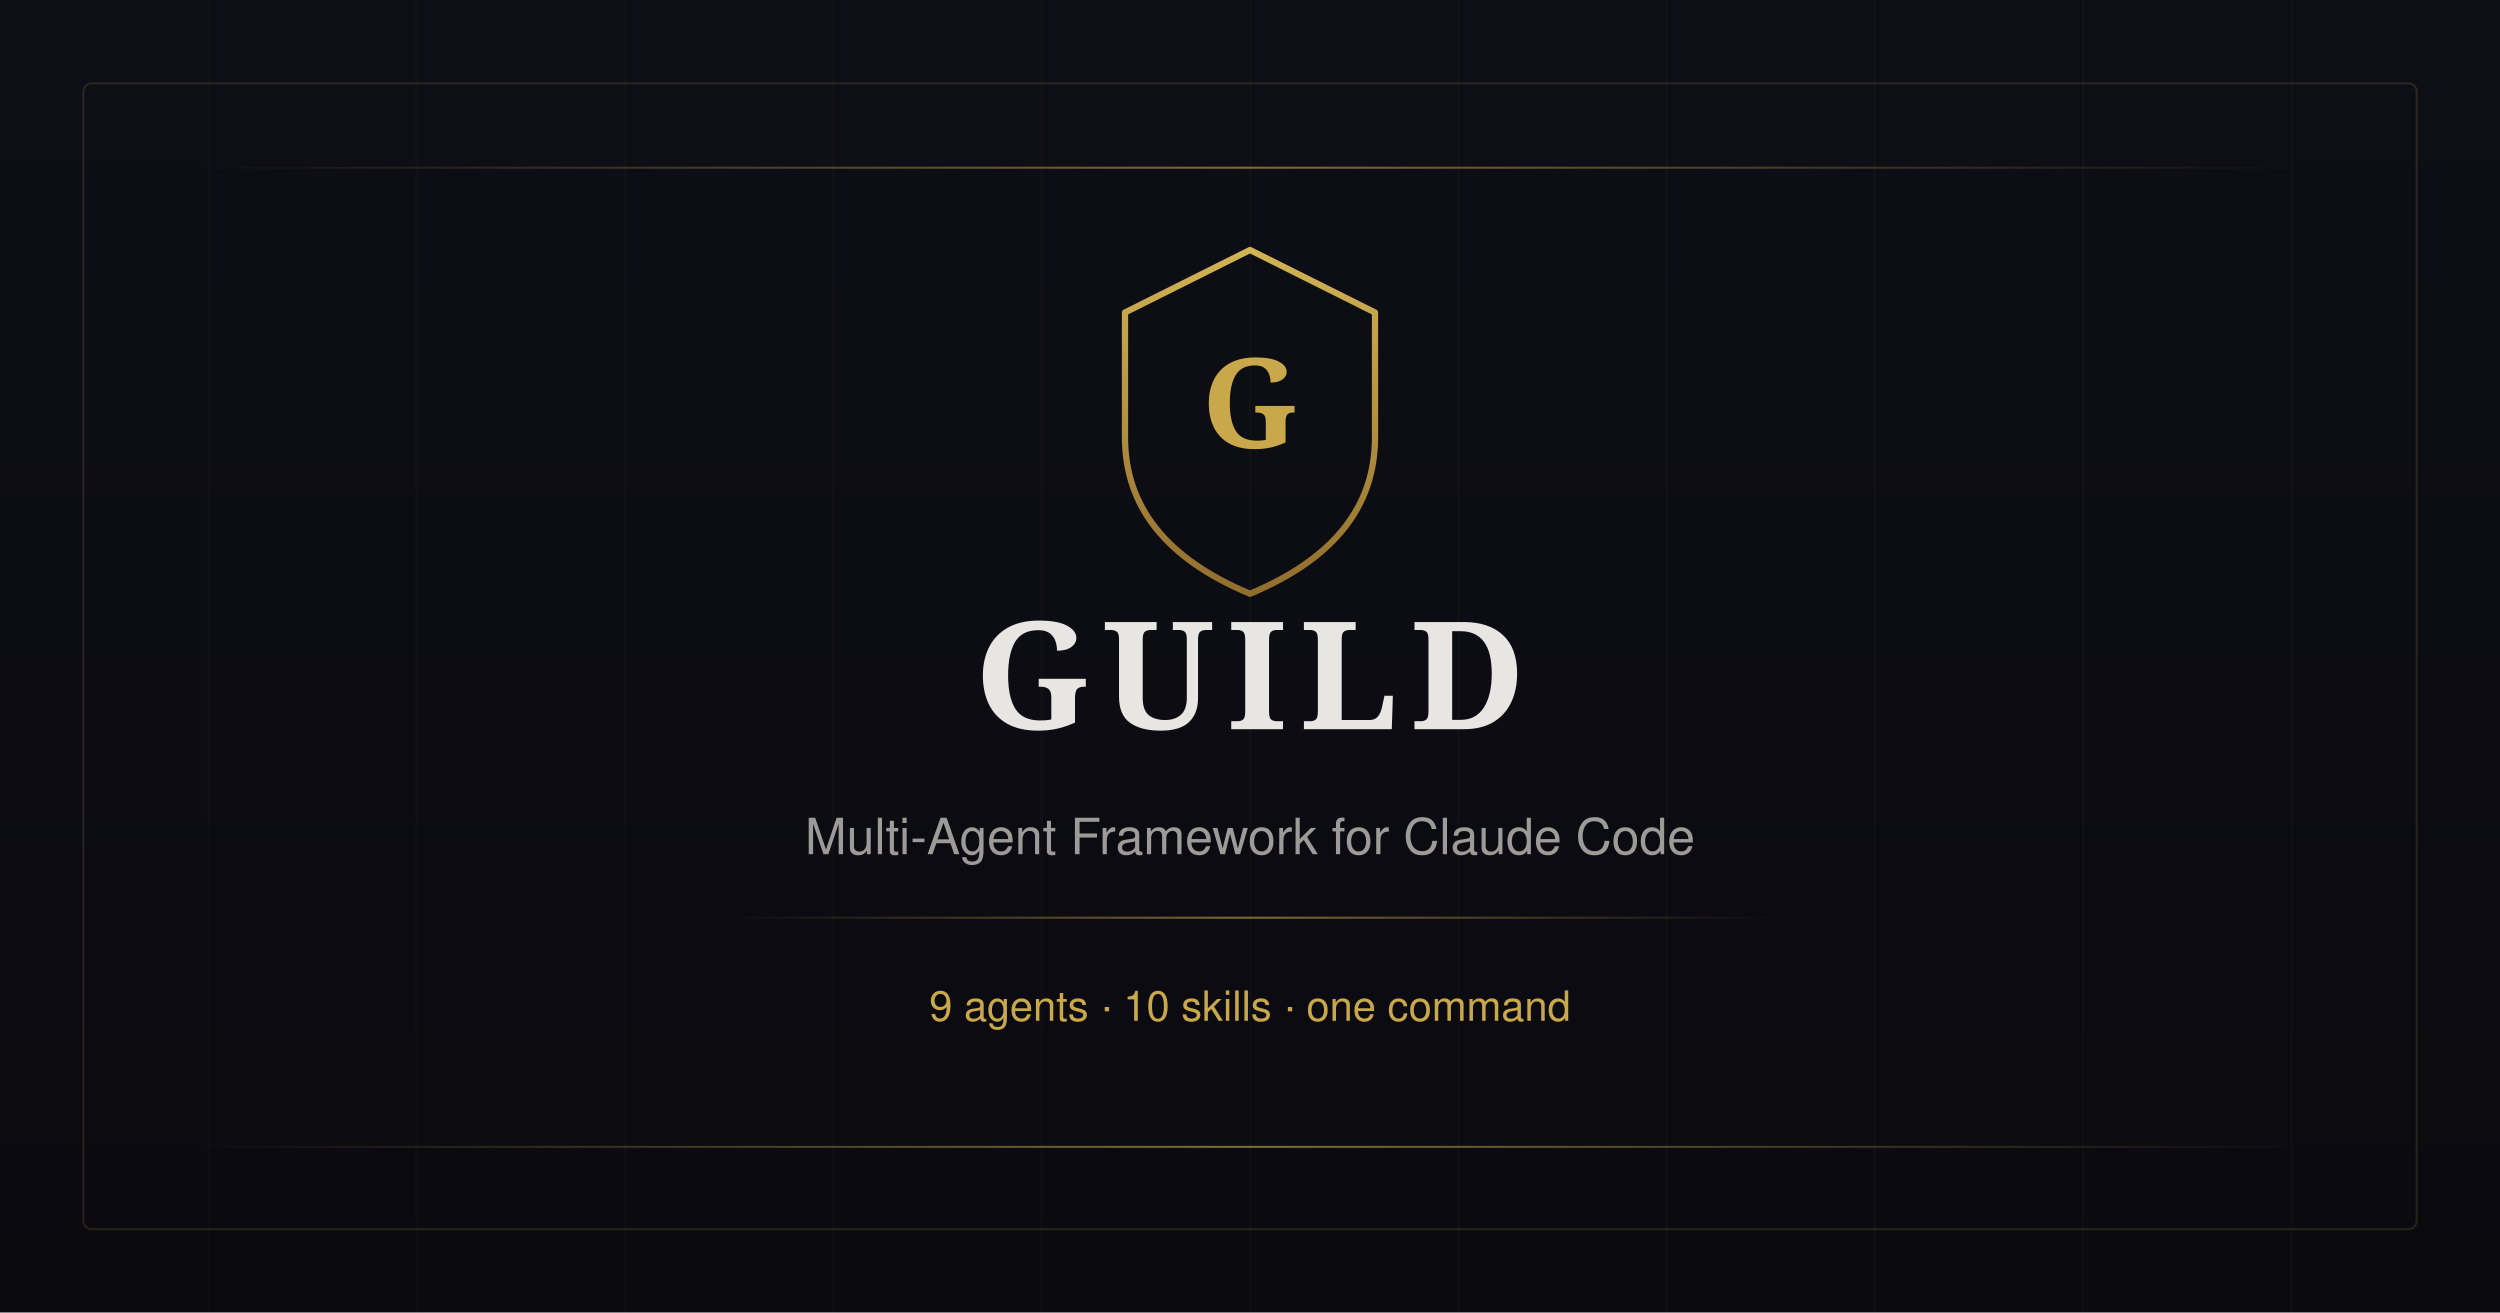
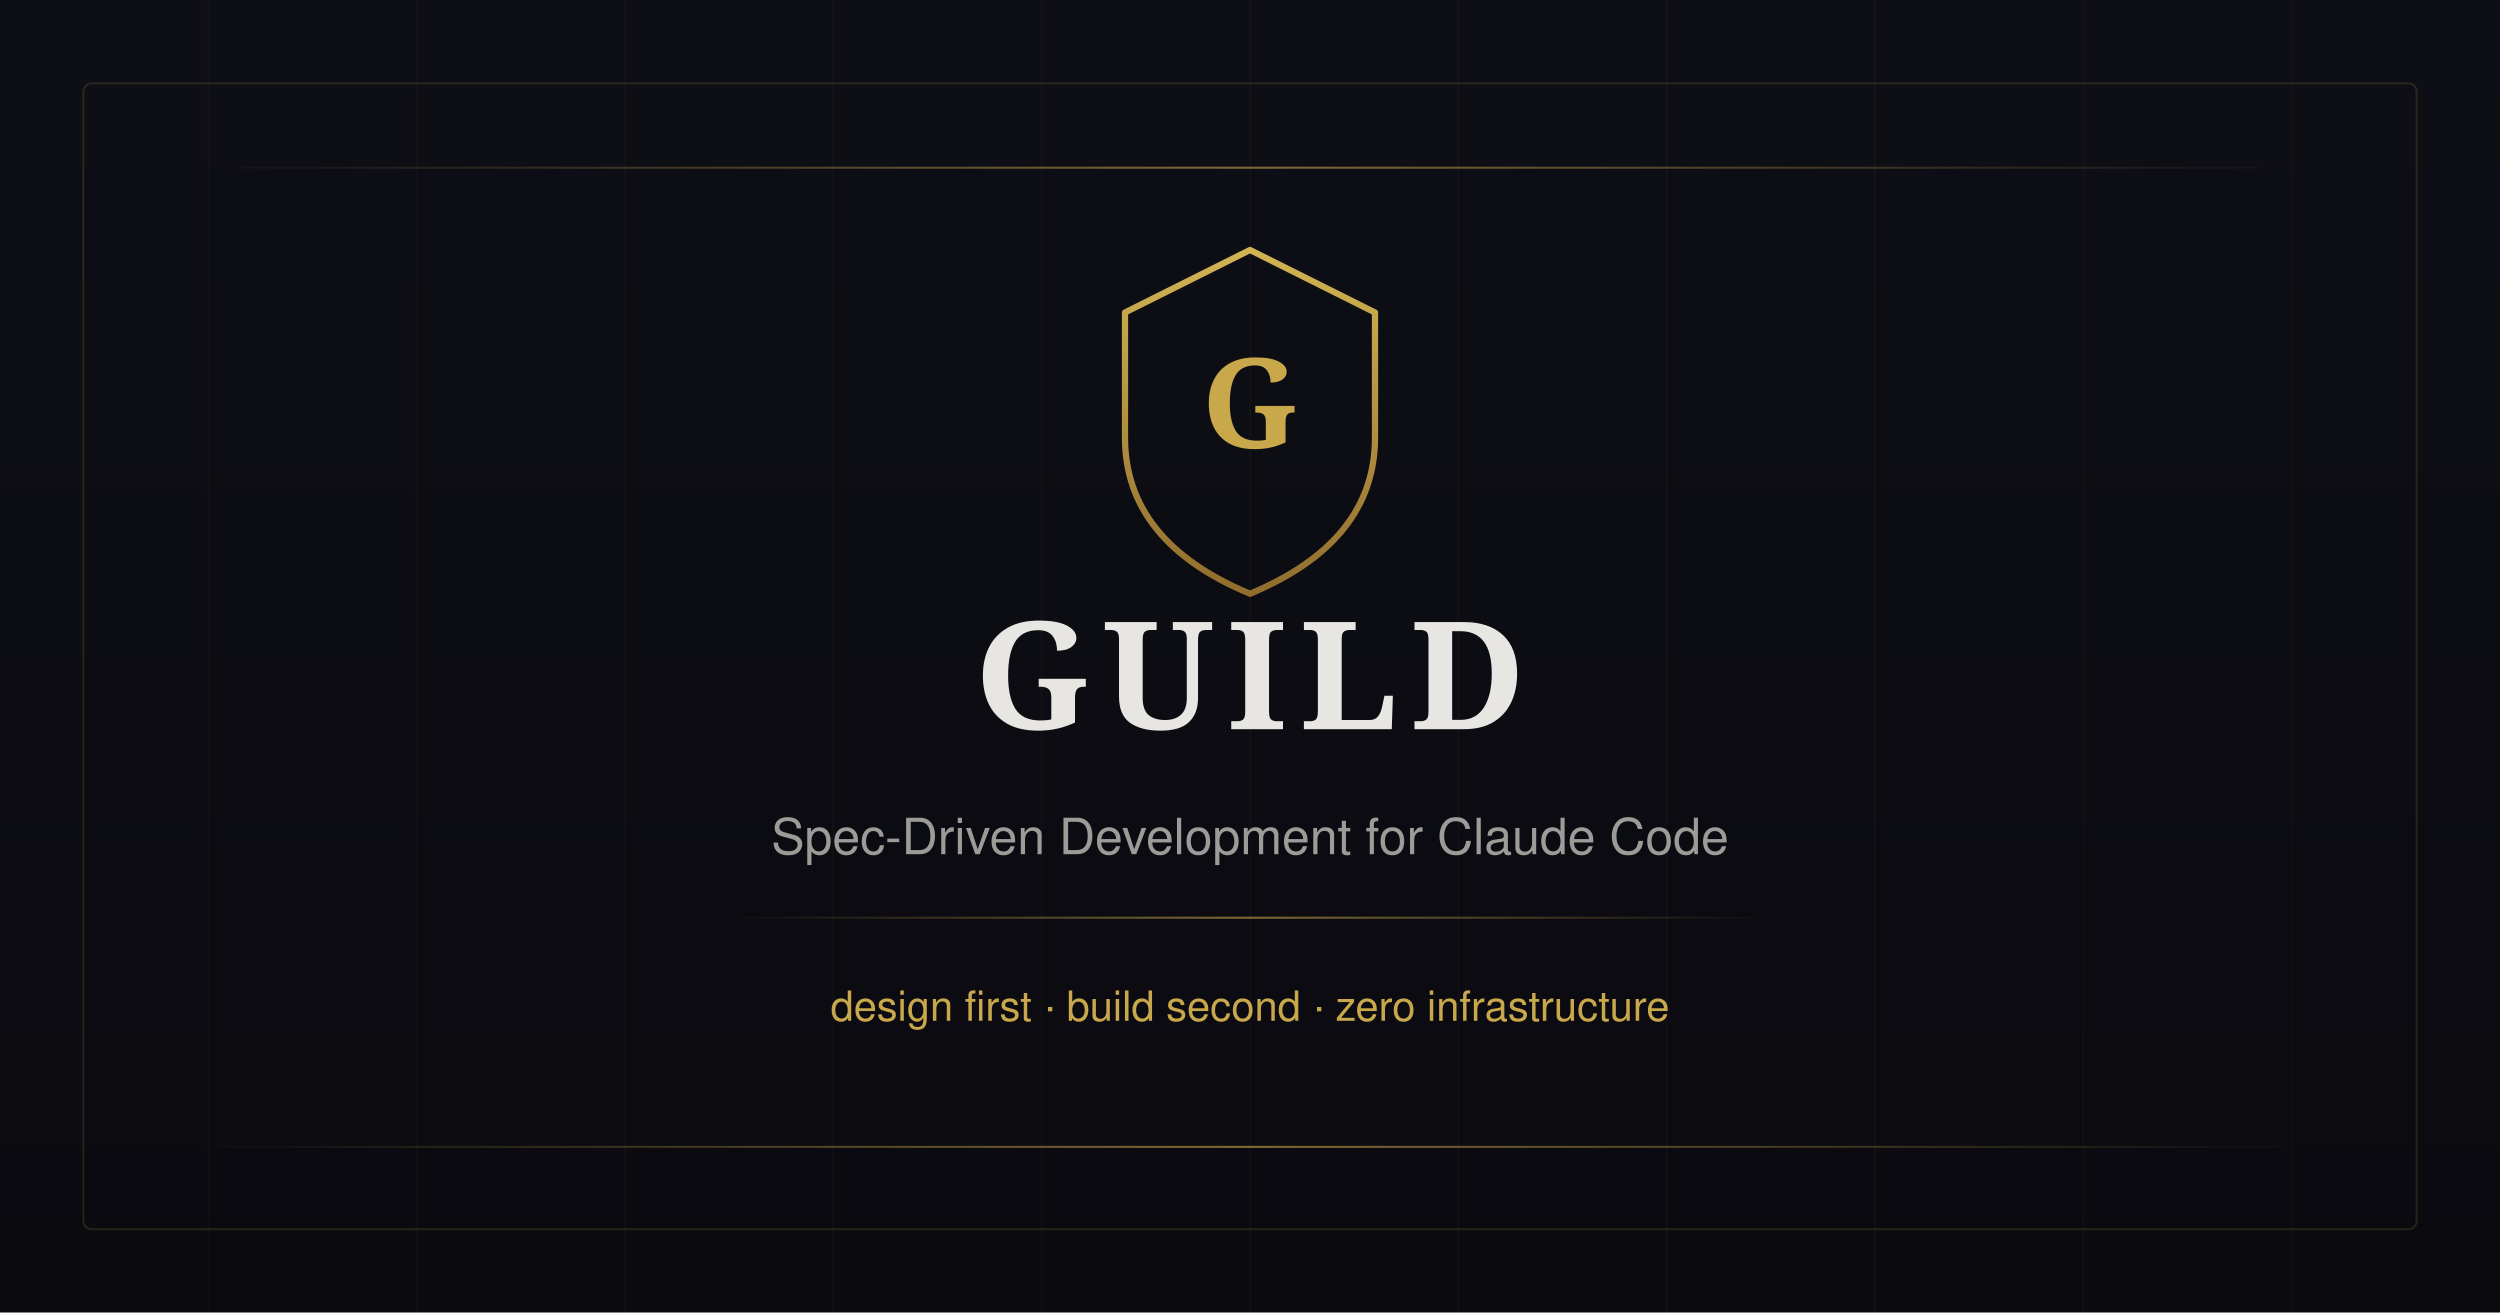
<svg xmlns="http://www.w3.org/2000/svg" width="1200" height="630" viewBox="0 0 1200 630">
  <defs>
    <linearGradient id="bg" x1="0" y1="0" x2="0" y2="1">
      <stop offset="0%" stop-color="#0e0e16" />
      <stop offset="100%" stop-color="#0a0a0f" />
    </linearGradient>
    <linearGradient id="gold-grad" x1="0" y1="0" x2="0" y2="1">
      <stop offset="0%" stop-color="#e8c65a" />
      <stop offset="100%" stop-color="#a07830" />
    </linearGradient>
    <linearGradient id="line-grad" x1="0" y1="0" x2="1" y2="0">
      <stop offset="0%" stop-color="#c9a84c" stop-opacity="0" />
      <stop offset="50%" stop-color="#c9a84c" stop-opacity="0.6" />
      <stop offset="100%" stop-color="#c9a84c" stop-opacity="0" />
    </linearGradient>
  </defs>
  <rect width="1200" height="630" fill="url(#bg)" />
  <g opacity="0.03">
    <line x1="0" y1="0" x2="0" y2="630" stroke="#c9a84c" stroke-width="1" transform="translate(100,0)" />
    <line x1="0" y1="0" x2="0" y2="630" stroke="#c9a84c" stroke-width="1" transform="translate(200,0)" />
    <line x1="0" y1="0" x2="0" y2="630" stroke="#c9a84c" stroke-width="1" transform="translate(300,0)" />
    <line x1="0" y1="0" x2="0" y2="630" stroke="#c9a84c" stroke-width="1" transform="translate(400,0)" />
    <line x1="0" y1="0" x2="0" y2="630" stroke="#c9a84c" stroke-width="1" transform="translate(500,0)" />
    <line x1="0" y1="0" x2="0" y2="630" stroke="#c9a84c" stroke-width="1" transform="translate(600,0)" />
    <line x1="0" y1="0" x2="0" y2="630" stroke="#c9a84c" stroke-width="1" transform="translate(700,0)" />
    <line x1="0" y1="0" x2="0" y2="630" stroke="#c9a84c" stroke-width="1" transform="translate(800,0)" />
    <line x1="0" y1="0" x2="0" y2="630" stroke="#c9a84c" stroke-width="1" transform="translate(900,0)" />
    <line x1="0" y1="0" x2="0" y2="630" stroke="#c9a84c" stroke-width="1" transform="translate(1000,0)" />
    <line x1="0" y1="0" x2="0" y2="630" stroke="#c9a84c" stroke-width="1" transform="translate(1100,0)" />
  </g>
  <rect x="100" y="80" width="1000" height="1" fill="url(#line-grad)" />
  <g transform="translate(600, 200)">
    <path d="M0 -80 L60 -50 L60 10 Q60 60 0 85 Q-60 60 -60 10 L-60 -50 Z" fill="none" stroke="url(#gold-grad)" stroke-width="3" stroke-linejoin="round" opacity="0.9" />
    <text x="0" y="15" text-anchor="middle" font-family="Georgia, serif" font-weight="700" font-size="60" fill="#c9a84c">G</text>
  </g>
  <text x="600" y="350" text-anchor="middle" font-family="Georgia, serif" font-weight="700" font-size="72" fill="#e8e6e3" letter-spacing="6">GUILD</text>
-   <text x="600" y="410" text-anchor="middle" font-family="Helvetica, Arial, sans-serif" font-weight="400" font-size="24" fill="#9d9b97">Multi-Agent Framework for Claude Code</text>
+   <text x="600" y="410" text-anchor="middle" font-family="Helvetica, Arial, sans-serif" font-weight="400" font-size="24" fill="#9d9b97">Spec-Driven Development for Claude Code</text>
  <rect x="350" y="440" width="500" height="1" fill="url(#line-grad)" />
-   <text x="600" y="490" text-anchor="middle" font-family="Helvetica, Arial, sans-serif" font-weight="300" font-size="20" fill="#c9a84c">9 agents  ·  10 skills  ·  one command</text>
+   <text x="600" y="490" text-anchor="middle" font-family="Helvetica, Arial, sans-serif" font-weight="300" font-size="20" fill="#c9a84c">design first  ·  build second  ·  zero infrastructure</text>
  <rect x="100" y="550" width="1000" height="1" fill="url(#line-grad)" />
  <rect x="40" y="40" width="1120" height="550" fill="none" stroke="#c9a84c" stroke-width="1" stroke-opacity="0.15" rx="4" />
</svg>
